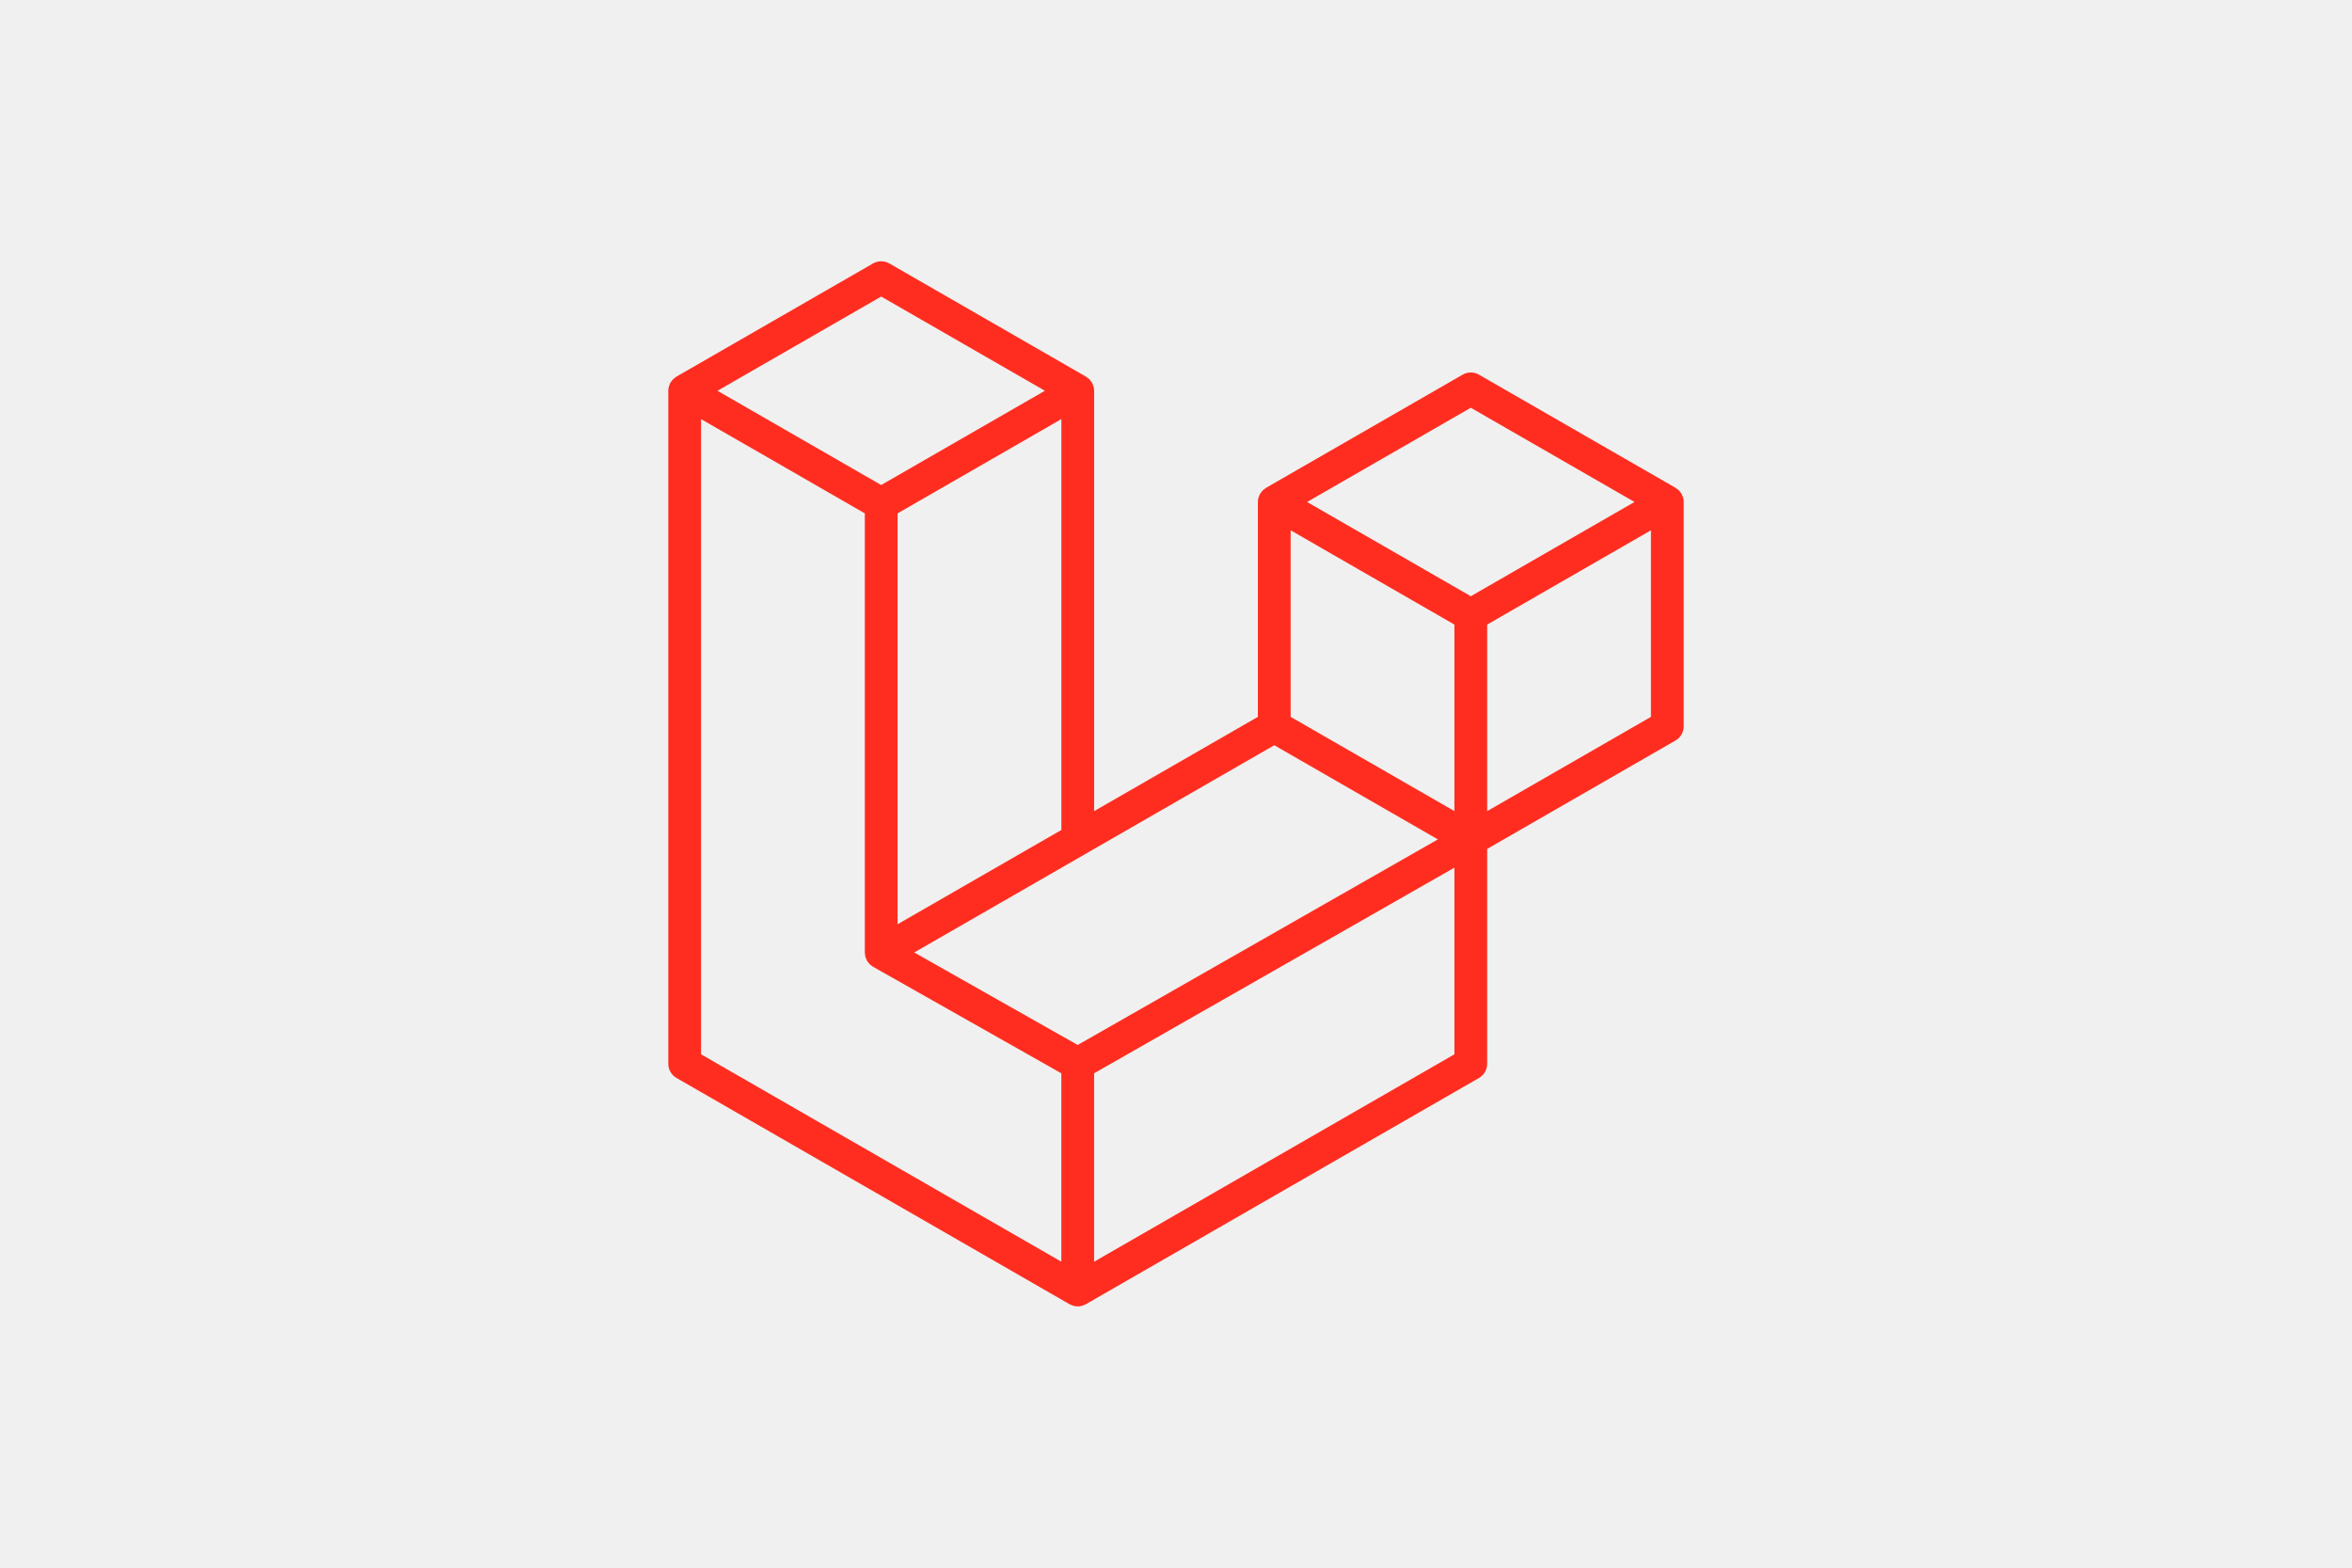
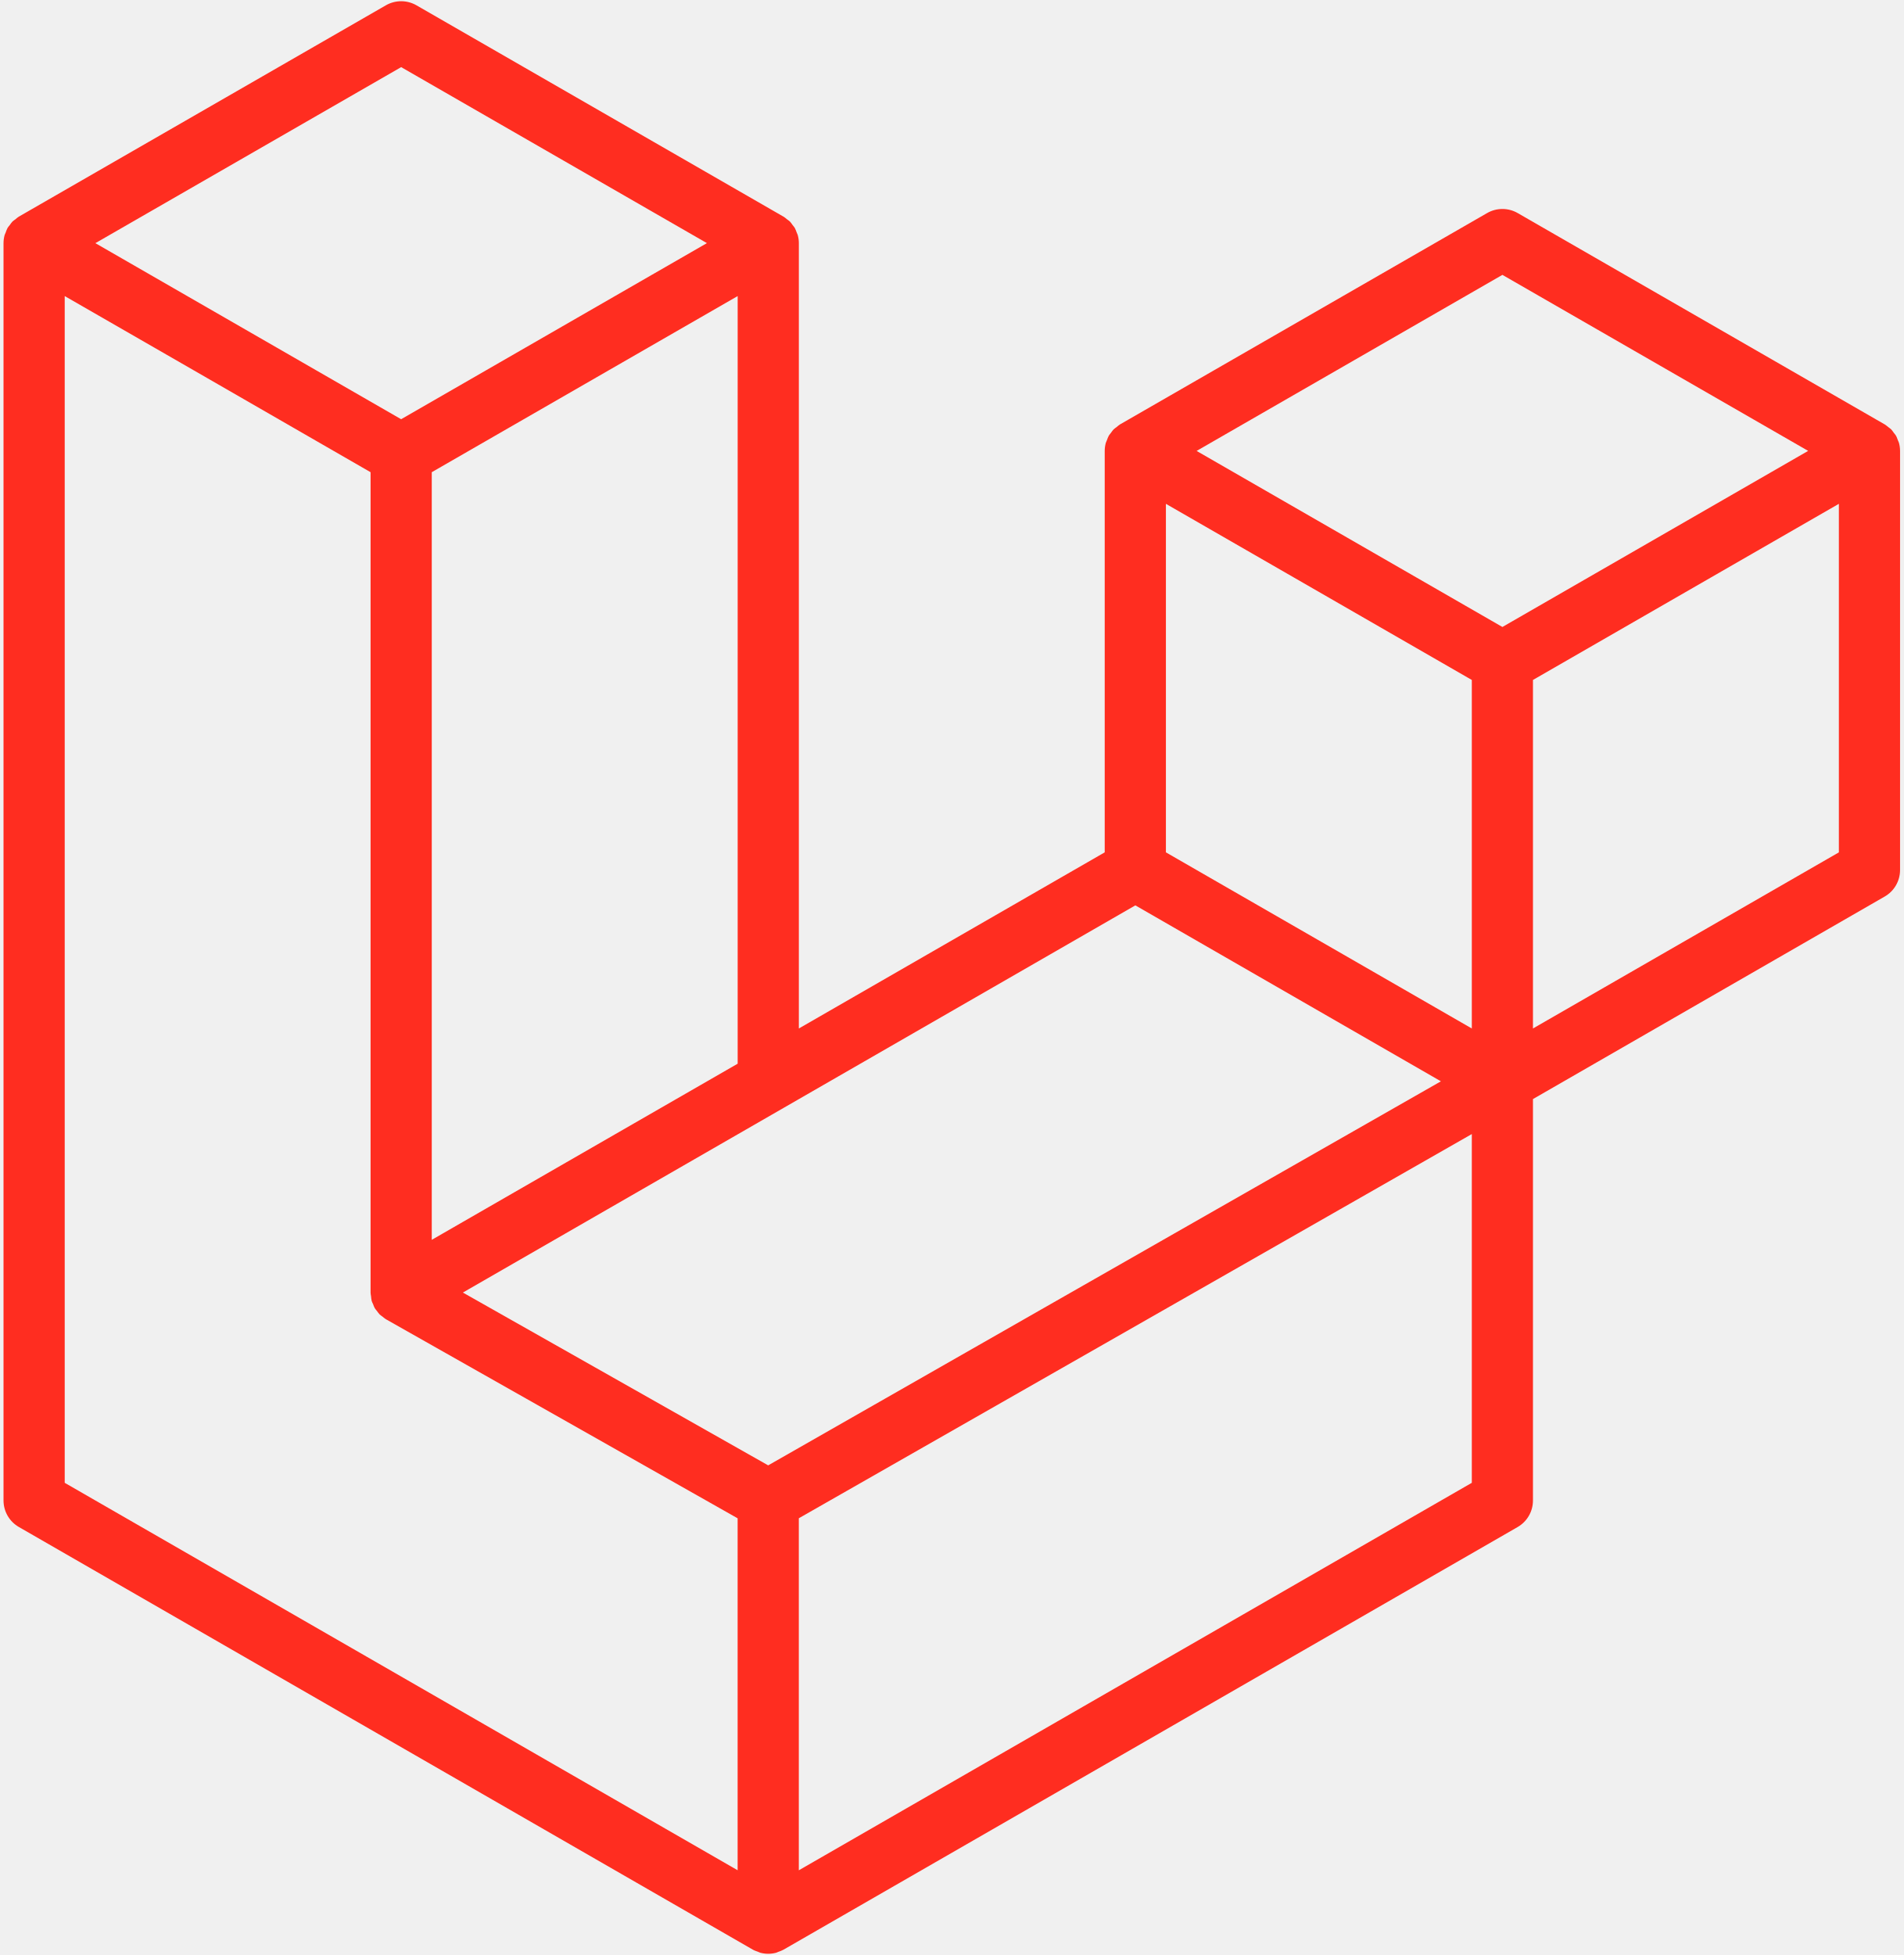
- <svg xmlns="http://www.w3.org/2000/svg" height="800" width="1200" viewBox="-7.448 -12.779 64.55 76.675">
-   <path fill-rule="evenodd" fill="#FF2D20" d="M49.626 11.564a.809.809 0 01.028.209v10.972a.8.8 0 01-.402.694l-9.209 5.302v10.509c0 .286-.152.55-.4.694L20.42 51.01c-.044.025-.092.041-.14.058-.018.006-.035.017-.054.022a.805.805 0 01-.41 0c-.022-.006-.042-.018-.063-.026-.044-.016-.09-.03-.132-.054L.402 39.944a.801.801 0 01-.402-.694V6.334c0-.072.01-.142.028-.21.006-.023.02-.044.028-.067.015-.042.029-.085.051-.124.015-.026.037-.047.055-.071.023-.032.044-.065.071-.093.023-.023.053-.04.079-.06.029-.024.055-.05.088-.069h.001l9.61-5.533a.802.802 0 01.8 0l9.61 5.533h.002c.032.02.059.045.088.068.026.02.055.038.078.06.028.029.048.062.072.094.017.024.04.045.054.071.023.04.036.082.052.124.008.023.022.044.028.068a.809.809 0 01.028.209v20.559l8.008-4.611v-10.51c0-.07.01-.141.028-.208.007-.024.02-.045.028-.068.016-.042.03-.085.052-.124.015-.026.037-.047.054-.071.024-.032.044-.065.072-.093.023-.023.052-.04.078-.06.03-.024.056-.05.088-.069h.001l9.611-5.533a.801.801 0 01.8 0l9.61 5.533c.034.02.06.045.09.068.025.02.054.038.077.06.028.029.048.062.072.094.018.024.04.045.054.071.023.039.036.082.052.124.009.023.022.044.028.068zm-1.574 10.718v-9.124l-3.363 1.936-4.646 2.675v9.124l8.01-4.611zm-9.61 16.505v-9.13l-4.57 2.61-13.05 7.448v9.216zM1.602 7.719v31.068l17.618 10.143v-9.214l-9.204-5.209-.003-.002-.004-.002c-.031-.018-.057-.044-.086-.066-.025-.02-.054-.036-.076-.058l-.002-.003c-.026-.025-.044-.056-.066-.084-.02-.027-.044-.05-.06-.078l-.001-.003c-.018-.03-.029-.066-.042-.1-.013-.03-.03-.058-.038-.09v-.001c-.01-.038-.012-.078-.016-.117-.004-.03-.012-.06-.012-.09v-21.483l-4.645-2.676-3.363-1.934zm8.81-5.994l-8.007 4.609 8.005 4.609 8.006-4.61-8.006-4.608zm4.164 28.764l4.645-2.674V7.719l-3.363 1.936-4.646 2.675v20.096zm24.667-23.325l-8.006 4.609 8.006 4.609 8.005-4.61zm-.801 10.605l-4.646-2.675-3.363-1.936v9.124l4.645 2.674 3.364 1.937zM20.02 38.33l11.743-6.704 5.87-3.35-8-4.606-9.211 5.303-8.395 4.833z" />
+ <svg xmlns="http://www.w3.org/2000/svg" width="520" height="534" viewBox="0 0 520 534" fill="none">
+   <g clip-path="url(#clip0_3224_966)">
+     <path fill-rule="evenodd" clip-rule="evenodd" d="M518.745 120.987C518.937 121.698 519.036 122.431 519.037 123.168V237.646C519.038 239.116 518.65 240.559 517.913 241.831C517.177 243.102 516.118 244.156 514.843 244.887L418.759 300.207V409.855C418.759 412.839 417.173 415.593 414.586 417.096L214.019 532.555C213.56 532.816 213.059 532.983 212.558 533.16C212.37 533.223 212.193 533.338 211.994 533.39C210.592 533.759 209.119 533.759 207.717 533.39C207.487 533.327 207.278 533.202 207.059 533.119C206.6 532.952 206.12 532.806 205.682 532.555L5.157 417.096C3.883 416.364 2.824 415.309 2.088 414.038C1.352 412.767 0.963 411.324 0.962 409.855L0.962 66.419C0.962 65.668 1.067 64.937 1.255 64.228C1.317 63.988 1.463 63.769 1.547 63.529C1.703 63.091 1.849 62.642 2.079 62.235C2.235 61.964 2.465 61.745 2.653 61.494C2.893 61.16 3.112 60.816 3.393 60.524C3.633 60.284 3.946 60.107 4.218 59.898C4.52 59.648 4.792 59.376 5.136 59.178L105.414 1.448C106.684 0.718 108.123 0.333 109.588 0.333C111.052 0.333 112.492 0.718 113.761 1.448L214.029 59.178H214.05C214.384 59.387 214.665 59.648 214.968 59.888C215.239 60.096 215.542 60.284 215.782 60.514C216.074 60.816 216.283 61.16 216.533 61.494C216.71 61.745 216.95 61.964 217.097 62.235C217.337 62.652 217.472 63.091 217.639 63.529C217.723 63.769 217.869 63.988 217.931 64.238C218.123 64.949 218.222 65.683 218.223 66.419V280.926L301.776 232.816V123.157C301.776 122.427 301.881 121.686 302.069 120.987C302.142 120.737 302.277 120.518 302.361 120.278C302.528 119.84 302.674 119.391 302.903 118.984C303.06 118.713 303.289 118.494 303.467 118.243C303.717 117.909 303.926 117.565 304.218 117.273C304.458 117.033 304.761 116.856 305.032 116.647C305.345 116.396 305.616 116.125 305.95 115.927L406.239 58.197C407.508 57.466 408.947 57.081 410.412 57.081C411.877 57.081 413.316 57.466 414.586 58.197L514.854 115.927C515.208 116.136 515.48 116.396 515.793 116.636C516.053 116.845 516.356 117.033 516.596 117.262C516.888 117.565 517.097 117.909 517.347 118.243C517.535 118.494 517.765 118.713 517.911 118.984C518.151 119.391 518.286 119.84 518.453 120.278C518.547 120.518 518.683 120.737 518.745 120.987ZM502.323 232.816V137.619L467.234 157.818L418.759 185.728V280.926L502.333 232.816H502.323ZM402.055 405.024V309.764L354.373 336.996L218.213 414.706V510.863L402.055 405.024ZM17.677 80.87V405.024L201.498 510.853V414.717L105.466 360.368L105.435 360.347L105.393 360.326C105.07 360.138 104.799 359.867 104.496 359.637C104.235 359.429 103.933 359.262 103.703 359.032L103.682 359.001C103.411 358.74 103.223 358.417 102.994 358.124C102.785 357.843 102.534 357.603 102.368 357.311L102.357 357.279C102.169 356.966 102.055 356.591 101.919 356.236C101.783 355.923 101.606 355.631 101.522 355.297C101.418 354.9 101.397 354.473 101.355 354.066C101.314 353.753 101.23 353.44 101.23 353.127V128.979L52.766 101.059L17.677 80.87ZM109.598 18.33L26.055 66.419L109.577 114.508L193.109 66.409L109.577 18.33H109.598ZM153.044 318.445L201.509 290.545V80.87L166.42 101.069L117.945 128.979V338.655L153.044 318.445ZM410.412 75.079L326.88 123.168L410.412 171.257L493.934 123.157L410.412 75.079ZM402.055 185.728L353.58 157.818L318.491 137.619V232.816L366.956 260.715L402.055 280.926V185.728ZM209.845 400.256L332.368 330.308L393.614 295.355L310.144 247.298L214.039 302.628L126.449 353.054L209.845 400.256Z" fill="#FF2D20" />
+   </g>
+   <defs>
+     <clipPath id="clip0_3224_966">
+       <rect width="520" height="534" fill="white" />
+     </clipPath>
+   </defs>
</svg>
